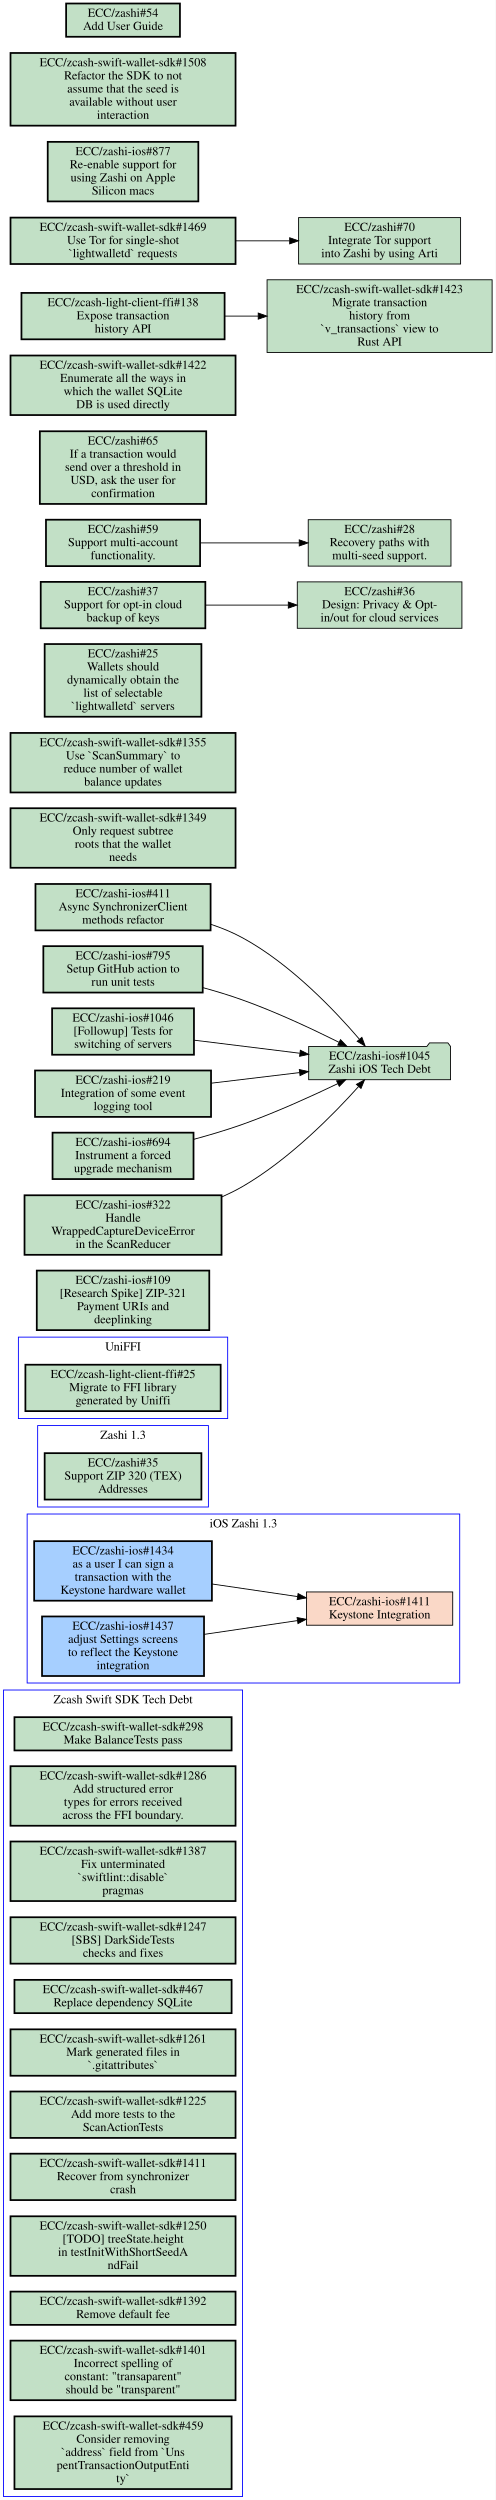
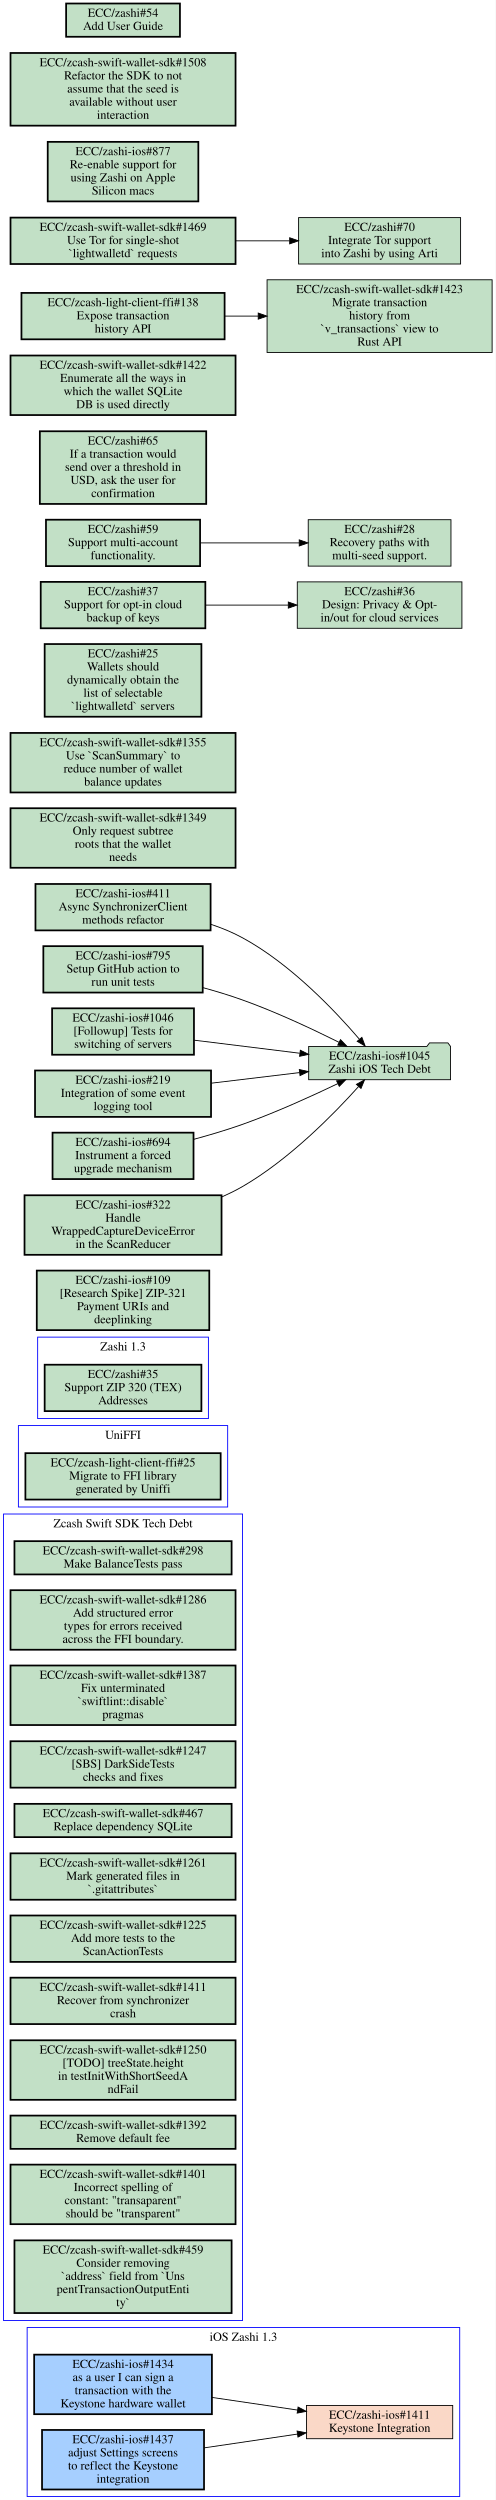
<svg xmlns="http://www.w3.org/2000/svg" xmlns:xlink="http://www.w3.org/1999/xlink" width="566pt" height="2855pt" viewBox="0.00 0.00 566.00 2855.00">
  <g id="graph0" class="graph" transform="scale(1 1) rotate(0) translate(4 2851)">
    <polygon fill="white" stroke="transparent" points="-4,4 -4,-2851 562,-2851 562,4 -4,4" />
    <g id="clust1" class="cluster">
-       <polygon fill="none" stroke="blue" points="27,-929 27,-1122 521,-1122 521,-929 27,-929" />
-       <text text-anchor="middle" x="274" y="-1106.8" font-family="Times,serif" font-size="14.00">iOS Zashi 1.3</text>
+       <polygon fill="none" stroke="blue" points="39,-1231 39,-1324 234,-1324 234,-1231 39,-1231" />
+       <text text-anchor="middle" x="136.5" y="-1308.8" font-family="Times,serif" font-size="14.00">Zashi 1.3</text>
    </g>
    <g id="clust2" class="cluster">
-       <polygon fill="none" stroke="blue" points="0,0 0,-921 273,-921 273,0 0,0" />
-       <text text-anchor="middle" x="136.5" y="-905.8" font-family="Times,serif" font-size="14.00">Zcash Swift SDK Tech Debt</text>
+       <polygon fill="none" stroke="blue" points="27,0 27,-193 521,-193 521,0 27,0" />
+       <text text-anchor="middle" x="274" y="-177.8" font-family="Times,serif" font-size="14.00">iOS Zashi 1.3</text>
    </g>
    <g id="clust3" class="cluster">
-       <polygon fill="none" stroke="blue" points="39,-1130 39,-1223 234,-1223 234,-1130 39,-1130" />
-       <text text-anchor="middle" x="136.5" y="-1207.8" font-family="Times,serif" font-size="14.00">Zashi 1.3</text>
+       <polygon fill="none" stroke="blue" points="17,-1130 17,-1223 256,-1223 256,-1130 17,-1130" />
+       <text text-anchor="middle" x="136.5" y="-1207.8" font-family="Times,serif" font-size="14.00">UniFFI</text>
    </g>
    <g id="clust4" class="cluster">
-       <polygon fill="none" stroke="blue" points="17,-1231 17,-1324 256,-1324 256,-1231 17,-1231" />
-       <text text-anchor="middle" x="136.5" y="-1308.8" font-family="Times,serif" font-size="14.00">UniFFI</text>
-     </g>
-     <g id="node1" class="node closed">
+       <polygon fill="none" stroke="blue" points="0,-201 0,-1122 273,-1122 273,-201 0,-201" />
+       <text text-anchor="middle" x="136.5" y="-1106.8" font-family="Times,serif" font-size="14.00">Zcash Swift SDK Tech Debt</text>
+     </g>
+     <g id="node1" class="node open">
      <g id="a_node1">
+         <a xlink:href="https://github.com/Electric-Coin-Company/zashi/issues/35" xlink:title="ECC/zashi#35&#10;Support ZIP 320 (TEX)&#10;Addresses" target="_blank">
+           <polygon fill="#c2e0c6" stroke="black" stroke-width="2" points="226,-1292.5 47,-1292.5 47,-1239.5 226,-1239.5 226,-1292.5" />
+           <text text-anchor="middle" x="136.5" y="-1277.3" font-family="Times,serif" font-size="14.00">ECC/zashi#35</text>
+           <text text-anchor="middle" x="136.5" y="-1262.3" font-family="Times,serif" font-size="14.00">Support ZIP 320 (TEX)</text>
+           <text text-anchor="middle" x="136.5" y="-1247.3" font-family="Times,serif" font-size="14.00">Addresses</text>
+         </a>
+       </g>
+     </g>
+     <g id="node2" class="node closed">
+       <g id="a_node2">
        <a xlink:href="https://github.com/Electric-Coin-Company/zashi-ios/issues/1411" xlink:title="ECC/zashi-ios#1411&#10;Keystone Integration" target="_blank">
-           <polygon fill="#fad8c7" stroke="black" points="513,-1033 346,-1033 346,-995 513,-995 513,-1033" />
-           <text text-anchor="middle" x="429.5" y="-1017.8" font-family="Times,serif" font-size="14.00">ECC/zashi-ios#1411</text>
-           <text text-anchor="middle" x="429.5" y="-1002.8" font-family="Times,serif" font-size="14.00">Keystone Integration</text>
-         </a>
-       </g>
-     </g>
-     <g id="node2" class="node committed">
-       <g id="a_node2">
-         <a xlink:href="https://github.com/Electric-Coin-Company/zashi-ios/issues/1434" xlink:title="ECC/zashi-ios#1434&#10;as a user I can sign a&#10;transaction with the&#10;Keystone hardware wallet" target="_blank">
-           <polygon fill="#a6cfff" stroke="black" stroke-width="2" points="238,-1091 35,-1091 35,-1023 238,-1023 238,-1091" />
-           <text text-anchor="middle" x="136.5" y="-1075.8" font-family="Times,serif" font-size="14.00">ECC/zashi-ios#1434</text>
-           <text text-anchor="middle" x="136.5" y="-1060.8" font-family="Times,serif" font-size="14.00">as a user I can sign a</text>
-           <text text-anchor="middle" x="136.5" y="-1045.8" font-family="Times,serif" font-size="14.00">transaction with the</text>
-           <text text-anchor="middle" x="136.5" y="-1030.8" font-family="Times,serif" font-size="14.00">Keystone hardware wallet</text>
-         </a>
-       </g>
-     </g>
-     <g id="edge1" class="edge">
-       <path fill="none" stroke="black" d="M238.05,-1042.1C269.78,-1037.5 304.66,-1032.3 335.81,-1027.7" />
-       <polygon fill="black" stroke="black" points="336.41,-1031.15 345.78,-1026.2 335.37,-1024.23 336.41,-1031.15" />
+           <polygon fill="#fad8c7" stroke="black" points="513,-104 346,-104 346,-66 513,-66 513,-104" />
+           <text text-anchor="middle" x="429.5" y="-88.8" font-family="Times,serif" font-size="14.00">ECC/zashi-ios#1411</text>
+           <text text-anchor="middle" x="429.5" y="-73.8" font-family="Times,serif" font-size="14.00">Keystone Integration</text>
+         </a>
+       </g>
    </g>
    <g id="node3" class="node committed">
      <g id="a_node3">
+         <a xlink:href="https://github.com/Electric-Coin-Company/zashi-ios/issues/1434" xlink:title="ECC/zashi-ios#1434&#10;as a user I can sign a&#10;transaction with the&#10;Keystone hardware wallet" target="_blank">
+           <polygon fill="#a6cfff" stroke="black" stroke-width="2" points="238,-162 35,-162 35,-94 238,-94 238,-162" />
+           <text text-anchor="middle" x="136.5" y="-146.8" font-family="Times,serif" font-size="14.00">ECC/zashi-ios#1434</text>
+           <text text-anchor="middle" x="136.5" y="-131.8" font-family="Times,serif" font-size="14.00">as a user I can sign a</text>
+           <text text-anchor="middle" x="136.5" y="-116.8" font-family="Times,serif" font-size="14.00">transaction with the</text>
+           <text text-anchor="middle" x="136.5" y="-101.8" font-family="Times,serif" font-size="14.00">Keystone hardware wallet</text>
+         </a>
+       </g>
+     </g>
+     <g id="edge1" class="edge">
+       <path fill="none" stroke="black" d="M238.05,-113.14C269.78,-108.45 304.66,-103.3 335.81,-98.7" />
+       <polygon fill="black" stroke="black" points="336.4,-102.15 345.78,-97.22 335.37,-95.23 336.4,-102.15" />
+     </g>
+     <g id="node4" class="node committed">
+       <g id="a_node4">
        <a xlink:href="https://github.com/Electric-Coin-Company/zashi-ios/issues/1437" xlink:title="ECC/zashi-ios#1437&#10;adjust Settings screens&#10;to reflect the Keystone&#10;integration" target="_blank">
-           <polygon fill="#a6cfff" stroke="black" stroke-width="2" points="229,-1005 44,-1005 44,-937 229,-937 229,-1005" />
-           <text text-anchor="middle" x="136.5" y="-989.8" font-family="Times,serif" font-size="14.00">ECC/zashi-ios#1437</text>
-           <text text-anchor="middle" x="136.5" y="-974.8" font-family="Times,serif" font-size="14.00">adjust Settings screens</text>
-           <text text-anchor="middle" x="136.5" y="-959.8" font-family="Times,serif" font-size="14.00">to reflect the Keystone</text>
-           <text text-anchor="middle" x="136.5" y="-944.8" font-family="Times,serif" font-size="14.00">integration</text>
+           <polygon fill="#a6cfff" stroke="black" stroke-width="2" points="229,-76 44,-76 44,-8 229,-8 229,-76" />
+           <text text-anchor="middle" x="136.5" y="-60.8" font-family="Times,serif" font-size="14.00">ECC/zashi-ios#1437</text>
+           <text text-anchor="middle" x="136.5" y="-45.8" font-family="Times,serif" font-size="14.00">adjust Settings screens</text>
+           <text text-anchor="middle" x="136.5" y="-30.8" font-family="Times,serif" font-size="14.00">to reflect the Keystone</text>
+           <text text-anchor="middle" x="136.5" y="-15.8" font-family="Times,serif" font-size="14.00">integration</text>
        </a>
      </g>
    </g>
    <g id="edge2" class="edge">
-       <path fill="none" stroke="black" d="M229.17,-984.55C263.14,-989.57 301.66,-995.3 335.72,-1000.3" />
-       <polygon fill="black" stroke="black" points="335.26,-1003.77 345.67,-1001.8 336.3,-996.85 335.26,-1003.77" />
-     </g>
-     <g id="node4" class="node open">
-       <g id="a_node4">
-         <a xlink:href="https://github.com/Electric-Coin-Company/zcash-swift-wallet-sdk/issues/298" xlink:title="ECC/zcash-swift-wallet-sdk#298&#10;Make BalanceTests pass" target="_blank">
-           <polygon fill="#c2e0c6" stroke="black" stroke-width="2" points="260.5,-890 12.5,-890 12.5,-852 260.5,-852 260.5,-890" />
-           <text text-anchor="middle" x="136.5" y="-874.8" font-family="Times,serif" font-size="14.00">ECC/zcash-swift-wallet-sdk#298</text>
-           <text text-anchor="middle" x="136.5" y="-859.8" font-family="Times,serif" font-size="14.00">Make BalanceTests pass</text>
-         </a>
-       </g>
+       <path fill="none" stroke="black" d="M229.17,-55.55C263.14,-60.56 301.66,-66.26 335.72,-71.29" />
+       <polygon fill="black" stroke="black" points="335.27,-74.76 345.67,-72.76 336.29,-67.84 335.27,-74.76" />
    </g>
    <g id="node5" class="node open">
      <g id="a_node5">
-         <a xlink:href="https://github.com/Electric-Coin-Company/zcash-swift-wallet-sdk/issues/1286" xlink:title="ECC/zcash-swift-wallet-sdk#1286&#10;Add structured error&#10;types for errors received&#10;across the FFI boundary." target="_blank">
-           <polygon fill="#c2e0c6" stroke="black" stroke-width="2" points="265,-834 8,-834 8,-766 265,-766 265,-834" />
-           <text text-anchor="middle" x="136.5" y="-818.8" font-family="Times,serif" font-size="14.00">ECC/zcash-swift-wallet-sdk#1286</text>
-           <text text-anchor="middle" x="136.5" y="-803.8" font-family="Times,serif" font-size="14.00">Add structured error</text>
-           <text text-anchor="middle" x="136.5" y="-788.8" font-family="Times,serif" font-size="14.00">types for errors received</text>
-           <text text-anchor="middle" x="136.5" y="-773.8" font-family="Times,serif" font-size="14.00">across the FFI boundary.</text>
+         <a xlink:href="https://github.com/Electric-Coin-Company/zcash-light-client-ffi/issues/25" xlink:title="ECC/zcash-light-client-ffi#25&#10;Migrate to FFI library&#10;generated by Uniffi" target="_blank">
+           <polygon fill="#c2e0c6" stroke="black" stroke-width="2" points="248,-1191.5 25,-1191.5 25,-1138.5 248,-1138.5 248,-1191.5" />
+           <text text-anchor="middle" x="136.5" y="-1176.3" font-family="Times,serif" font-size="14.00">ECC/zcash-light-client-ffi#25</text>
+           <text text-anchor="middle" x="136.5" y="-1161.3" font-family="Times,serif" font-size="14.00">Migrate to FFI library</text>
+           <text text-anchor="middle" x="136.5" y="-1146.3" font-family="Times,serif" font-size="14.00">generated by Uniffi</text>
        </a>
      </g>
    </g>
    <g id="node6" class="node open">
      <g id="a_node6">
-         <a xlink:href="https://github.com/Electric-Coin-Company/zcash-swift-wallet-sdk/issues/1387" xlink:title="ECC/zcash-swift-wallet-sdk#1387&#10;Fix unterminated&#10;`swiftlint::disable`&#10;pragmas" target="_blank">
-           <polygon fill="#c2e0c6" stroke="black" stroke-width="2" points="265,-748 8,-748 8,-680 265,-680 265,-748" />
-           <text text-anchor="middle" x="136.5" y="-732.8" font-family="Times,serif" font-size="14.00">ECC/zcash-swift-wallet-sdk#1387</text>
-           <text text-anchor="middle" x="136.5" y="-717.8" font-family="Times,serif" font-size="14.00">Fix unterminated</text>
-           <text text-anchor="middle" x="136.5" y="-702.8" font-family="Times,serif" font-size="14.00">`swiftlint::disable`</text>
-           <text text-anchor="middle" x="136.5" y="-687.8" font-family="Times,serif" font-size="14.00">pragmas</text>
+         <a xlink:href="https://github.com/Electric-Coin-Company/zcash-swift-wallet-sdk/issues/298" xlink:title="ECC/zcash-swift-wallet-sdk#298&#10;Make BalanceTests pass" target="_blank">
+           <polygon fill="#c2e0c6" stroke="black" stroke-width="2" points="260.5,-1091 12.5,-1091 12.5,-1053 260.5,-1053 260.5,-1091" />
+           <text text-anchor="middle" x="136.5" y="-1075.8" font-family="Times,serif" font-size="14.00">ECC/zcash-swift-wallet-sdk#298</text>
+           <text text-anchor="middle" x="136.5" y="-1060.8" font-family="Times,serif" font-size="14.00">Make BalanceTests pass</text>
        </a>
      </g>
    </g>
    <g id="node7" class="node open">
      <g id="a_node7">
-         <a xlink:href="https://github.com/Electric-Coin-Company/zcash-swift-wallet-sdk/issues/1247" xlink:title="ECC/zcash-swift-wallet-sdk#1247&#10;[SBS] DarkSideTests&#10;checks and fixes" target="_blank">
-           <polygon fill="#c2e0c6" stroke="black" stroke-width="2" points="265,-661.5 8,-661.5 8,-608.5 265,-608.5 265,-661.5" />
-           <text text-anchor="middle" x="136.5" y="-646.3" font-family="Times,serif" font-size="14.00">ECC/zcash-swift-wallet-sdk#1247</text>
-           <text text-anchor="middle" x="136.5" y="-631.3" font-family="Times,serif" font-size="14.00">[SBS] DarkSideTests</text>
-           <text text-anchor="middle" x="136.5" y="-616.3" font-family="Times,serif" font-size="14.00">checks and fixes</text>
+         <a xlink:href="https://github.com/Electric-Coin-Company/zcash-swift-wallet-sdk/issues/1286" xlink:title="ECC/zcash-swift-wallet-sdk#1286&#10;Add structured error&#10;types for errors received&#10;across the FFI boundary." target="_blank">
+           <polygon fill="#c2e0c6" stroke="black" stroke-width="2" points="265,-1035 8,-1035 8,-967 265,-967 265,-1035" />
+           <text text-anchor="middle" x="136.5" y="-1019.8" font-family="Times,serif" font-size="14.00">ECC/zcash-swift-wallet-sdk#1286</text>
+           <text text-anchor="middle" x="136.5" y="-1004.8" font-family="Times,serif" font-size="14.00">Add structured error</text>
+           <text text-anchor="middle" x="136.5" y="-989.8" font-family="Times,serif" font-size="14.00">types for errors received</text>
+           <text text-anchor="middle" x="136.5" y="-974.8" font-family="Times,serif" font-size="14.00">across the FFI boundary.</text>
        </a>
      </g>
    </g>
    <g id="node8" class="node open">
      <g id="a_node8">
-         <a xlink:href="https://github.com/Electric-Coin-Company/zcash-swift-wallet-sdk/issues/467" xlink:title="ECC/zcash-swift-wallet-sdk#467&#10;Replace dependency SQLite" target="_blank">
-           <polygon fill="#c2e0c6" stroke="black" stroke-width="2" points="260.5,-590 12.5,-590 12.5,-552 260.5,-552 260.5,-590" />
-           <text text-anchor="middle" x="136.5" y="-574.8" font-family="Times,serif" font-size="14.00">ECC/zcash-swift-wallet-sdk#467</text>
-           <text text-anchor="middle" x="136.5" y="-559.8" font-family="Times,serif" font-size="14.00">Replace dependency SQLite</text>
+         <a xlink:href="https://github.com/Electric-Coin-Company/zcash-swift-wallet-sdk/issues/1387" xlink:title="ECC/zcash-swift-wallet-sdk#1387&#10;Fix unterminated&#10;`swiftlint::disable`&#10;pragmas" target="_blank">
+           <polygon fill="#c2e0c6" stroke="black" stroke-width="2" points="265,-949 8,-949 8,-881 265,-881 265,-949" />
+           <text text-anchor="middle" x="136.5" y="-933.8" font-family="Times,serif" font-size="14.00">ECC/zcash-swift-wallet-sdk#1387</text>
+           <text text-anchor="middle" x="136.5" y="-918.8" font-family="Times,serif" font-size="14.00">Fix unterminated</text>
+           <text text-anchor="middle" x="136.5" y="-903.8" font-family="Times,serif" font-size="14.00">`swiftlint::disable`</text>
+           <text text-anchor="middle" x="136.5" y="-888.8" font-family="Times,serif" font-size="14.00">pragmas</text>
        </a>
      </g>
    </g>
    <g id="node9" class="node open">
      <g id="a_node9">
-         <a xlink:href="https://github.com/Electric-Coin-Company/zcash-swift-wallet-sdk/issues/1261" xlink:title="ECC/zcash-swift-wallet-sdk#1261&#10;Mark generated files in&#10;`.gitattributes`" target="_blank">
-           <polygon fill="#c2e0c6" stroke="black" stroke-width="2" points="265,-533.5 8,-533.5 8,-480.5 265,-480.5 265,-533.5" />
-           <text text-anchor="middle" x="136.5" y="-518.3" font-family="Times,serif" font-size="14.00">ECC/zcash-swift-wallet-sdk#1261</text>
-           <text text-anchor="middle" x="136.5" y="-503.3" font-family="Times,serif" font-size="14.00">Mark generated files in</text>
-           <text text-anchor="middle" x="136.5" y="-488.3" font-family="Times,serif" font-size="14.00">`.gitattributes`</text>
+         <a xlink:href="https://github.com/Electric-Coin-Company/zcash-swift-wallet-sdk/issues/1247" xlink:title="ECC/zcash-swift-wallet-sdk#1247&#10;[SBS] DarkSideTests&#10;checks and fixes" target="_blank">
+           <polygon fill="#c2e0c6" stroke="black" stroke-width="2" points="265,-862.5 8,-862.5 8,-809.5 265,-809.5 265,-862.5" />
+           <text text-anchor="middle" x="136.5" y="-847.3" font-family="Times,serif" font-size="14.00">ECC/zcash-swift-wallet-sdk#1247</text>
+           <text text-anchor="middle" x="136.5" y="-832.3" font-family="Times,serif" font-size="14.00">[SBS] DarkSideTests</text>
+           <text text-anchor="middle" x="136.5" y="-817.3" font-family="Times,serif" font-size="14.00">checks and fixes</text>
        </a>
      </g>
    </g>
    <g id="node10" class="node open">
      <g id="a_node10">
-         <a xlink:href="https://github.com/Electric-Coin-Company/zcash-swift-wallet-sdk/issues/1225" xlink:title="ECC/zcash-swift-wallet-sdk#1225&#10;Add more tests to the&#10;ScanActionTests" target="_blank">
-           <polygon fill="#c2e0c6" stroke="black" stroke-width="2" points="265,-462.5 8,-462.5 8,-409.5 265,-409.5 265,-462.5" />
-           <text text-anchor="middle" x="136.5" y="-447.3" font-family="Times,serif" font-size="14.00">ECC/zcash-swift-wallet-sdk#1225</text>
-           <text text-anchor="middle" x="136.5" y="-432.3" font-family="Times,serif" font-size="14.00">Add more tests to the</text>
-           <text text-anchor="middle" x="136.5" y="-417.3" font-family="Times,serif" font-size="14.00">ScanActionTests</text>
+         <a xlink:href="https://github.com/Electric-Coin-Company/zcash-swift-wallet-sdk/issues/467" xlink:title="ECC/zcash-swift-wallet-sdk#467&#10;Replace dependency SQLite" target="_blank">
+           <polygon fill="#c2e0c6" stroke="black" stroke-width="2" points="260.5,-791 12.5,-791 12.5,-753 260.5,-753 260.5,-791" />
+           <text text-anchor="middle" x="136.5" y="-775.8" font-family="Times,serif" font-size="14.00">ECC/zcash-swift-wallet-sdk#467</text>
+           <text text-anchor="middle" x="136.5" y="-760.8" font-family="Times,serif" font-size="14.00">Replace dependency SQLite</text>
        </a>
      </g>
    </g>
    <g id="node11" class="node open">
      <g id="a_node11">
-         <a xlink:href="https://github.com/Electric-Coin-Company/zcash-swift-wallet-sdk/issues/1411" xlink:title="ECC/zcash-swift-wallet-sdk#1411&#10;Recover from synchronizer&#10;crash" target="_blank">
-           <polygon fill="#c2e0c6" stroke="black" stroke-width="2" points="265,-391.5 8,-391.5 8,-338.5 265,-338.5 265,-391.5" />
-           <text text-anchor="middle" x="136.5" y="-376.3" font-family="Times,serif" font-size="14.00">ECC/zcash-swift-wallet-sdk#1411</text>
-           <text text-anchor="middle" x="136.5" y="-361.3" font-family="Times,serif" font-size="14.00">Recover from synchronizer</text>
-           <text text-anchor="middle" x="136.5" y="-346.3" font-family="Times,serif" font-size="14.00">crash</text>
+         <a xlink:href="https://github.com/Electric-Coin-Company/zcash-swift-wallet-sdk/issues/1261" xlink:title="ECC/zcash-swift-wallet-sdk#1261&#10;Mark generated files in&#10;`.gitattributes`" target="_blank">
+           <polygon fill="#c2e0c6" stroke="black" stroke-width="2" points="265,-734.5 8,-734.5 8,-681.5 265,-681.5 265,-734.5" />
+           <text text-anchor="middle" x="136.5" y="-719.3" font-family="Times,serif" font-size="14.00">ECC/zcash-swift-wallet-sdk#1261</text>
+           <text text-anchor="middle" x="136.5" y="-704.3" font-family="Times,serif" font-size="14.00">Mark generated files in</text>
+           <text text-anchor="middle" x="136.5" y="-689.3" font-family="Times,serif" font-size="14.00">`.gitattributes`</text>
        </a>
      </g>
    </g>
    <g id="node12" class="node open">
      <g id="a_node12">
-         <a xlink:href="https://github.com/Electric-Coin-Company/zcash-swift-wallet-sdk/issues/1250" xlink:title="ECC/zcash-swift-wallet-sdk#1250&#10;[TODO] treeState.height&#10;in testInitWithShortSeedA&#10;ndFail" target="_blank">
-           <polygon fill="#c2e0c6" stroke="black" stroke-width="2" points="265,-320 8,-320 8,-252 265,-252 265,-320" />
-           <text text-anchor="middle" x="136.5" y="-304.8" font-family="Times,serif" font-size="14.00">ECC/zcash-swift-wallet-sdk#1250</text>
-           <text text-anchor="middle" x="136.5" y="-289.8" font-family="Times,serif" font-size="14.00">[TODO] treeState.height</text>
-           <text text-anchor="middle" x="136.5" y="-274.8" font-family="Times,serif" font-size="14.00">in testInitWithShortSeedA</text>
-           <text text-anchor="middle" x="136.5" y="-259.8" font-family="Times,serif" font-size="14.00">ndFail</text>
+         <a xlink:href="https://github.com/Electric-Coin-Company/zcash-swift-wallet-sdk/issues/1225" xlink:title="ECC/zcash-swift-wallet-sdk#1225&#10;Add more tests to the&#10;ScanActionTests" target="_blank">
+           <polygon fill="#c2e0c6" stroke="black" stroke-width="2" points="265,-663.5 8,-663.5 8,-610.5 265,-610.5 265,-663.5" />
+           <text text-anchor="middle" x="136.5" y="-648.3" font-family="Times,serif" font-size="14.00">ECC/zcash-swift-wallet-sdk#1225</text>
+           <text text-anchor="middle" x="136.5" y="-633.3" font-family="Times,serif" font-size="14.00">Add more tests to the</text>
+           <text text-anchor="middle" x="136.5" y="-618.3" font-family="Times,serif" font-size="14.00">ScanActionTests</text>
        </a>
      </g>
    </g>
    <g id="node13" class="node open">
      <g id="a_node13">
-         <a xlink:href="https://github.com/Electric-Coin-Company/zcash-swift-wallet-sdk/issues/1392" xlink:title="ECC/zcash-swift-wallet-sdk#1392&#10;Remove default fee" target="_blank">
-           <polygon fill="#c2e0c6" stroke="black" stroke-width="2" points="265,-234 8,-234 8,-196 265,-196 265,-234" />
-           <text text-anchor="middle" x="136.5" y="-218.8" font-family="Times,serif" font-size="14.00">ECC/zcash-swift-wallet-sdk#1392</text>
-           <text text-anchor="middle" x="136.5" y="-203.8" font-family="Times,serif" font-size="14.00">Remove default fee</text>
+         <a xlink:href="https://github.com/Electric-Coin-Company/zcash-swift-wallet-sdk/issues/1411" xlink:title="ECC/zcash-swift-wallet-sdk#1411&#10;Recover from synchronizer&#10;crash" target="_blank">
+           <polygon fill="#c2e0c6" stroke="black" stroke-width="2" points="265,-592.5 8,-592.5 8,-539.5 265,-539.5 265,-592.5" />
+           <text text-anchor="middle" x="136.5" y="-577.3" font-family="Times,serif" font-size="14.00">ECC/zcash-swift-wallet-sdk#1411</text>
+           <text text-anchor="middle" x="136.5" y="-562.3" font-family="Times,serif" font-size="14.00">Recover from synchronizer</text>
+           <text text-anchor="middle" x="136.5" y="-547.3" font-family="Times,serif" font-size="14.00">crash</text>
        </a>
      </g>
    </g>
    <g id="node14" class="node open">
      <g id="a_node14">
-         <a xlink:href="https://github.com/Electric-Coin-Company/zcash-swift-wallet-sdk/issues/1401" xlink:title="ECC/zcash-swift-wallet-sdk#1401&#10;Incorrect spelling of&#10;constant: &quot;transaparent&quot;&#10;should be &quot;transparent&quot;" target="_blank">
-           <polygon fill="#c2e0c6" stroke="black" stroke-width="2" points="265,-178 8,-178 8,-110 265,-110 265,-178" />
-           <text text-anchor="middle" x="136.5" y="-162.8" font-family="Times,serif" font-size="14.00">ECC/zcash-swift-wallet-sdk#1401</text>
-           <text text-anchor="middle" x="136.5" y="-147.8" font-family="Times,serif" font-size="14.00">Incorrect spelling of</text>
-           <text text-anchor="middle" x="136.5" y="-132.8" font-family="Times,serif" font-size="14.00">constant: "transaparent"</text>
-           <text text-anchor="middle" x="136.5" y="-117.8" font-family="Times,serif" font-size="14.00">should be "transparent"</text>
+         <a xlink:href="https://github.com/Electric-Coin-Company/zcash-swift-wallet-sdk/issues/1250" xlink:title="ECC/zcash-swift-wallet-sdk#1250&#10;[TODO] treeState.height&#10;in testInitWithShortSeedA&#10;ndFail" target="_blank">
+           <polygon fill="#c2e0c6" stroke="black" stroke-width="2" points="265,-521 8,-521 8,-453 265,-453 265,-521" />
+           <text text-anchor="middle" x="136.5" y="-505.8" font-family="Times,serif" font-size="14.00">ECC/zcash-swift-wallet-sdk#1250</text>
+           <text text-anchor="middle" x="136.5" y="-490.8" font-family="Times,serif" font-size="14.00">[TODO] treeState.height</text>
+           <text text-anchor="middle" x="136.5" y="-475.8" font-family="Times,serif" font-size="14.00">in testInitWithShortSeedA</text>
+           <text text-anchor="middle" x="136.5" y="-460.8" font-family="Times,serif" font-size="14.00">ndFail</text>
        </a>
      </g>
    </g>
    <g id="node15" class="node open">
      <g id="a_node15">
-         <a xlink:href="https://github.com/Electric-Coin-Company/zcash-swift-wallet-sdk/issues/459" xlink:title="ECC/zcash-swift-wallet-sdk#459&#10;Consider removing&#10;`address` field from `Uns&#10;pentTransactionOutputEnti&#10;ty`" target="_blank">
-           <polygon fill="#c2e0c6" stroke="black" stroke-width="2" points="260.5,-91.5 12.5,-91.5 12.5,-8.5 260.5,-8.5 260.5,-91.5" />
-           <text text-anchor="middle" x="136.5" y="-76.3" font-family="Times,serif" font-size="14.00">ECC/zcash-swift-wallet-sdk#459</text>
-           <text text-anchor="middle" x="136.5" y="-61.3" font-family="Times,serif" font-size="14.00">Consider removing</text>
-           <text text-anchor="middle" x="136.5" y="-46.3" font-family="Times,serif" font-size="14.00">`address` field from `Uns</text>
-           <text text-anchor="middle" x="136.5" y="-31.3" font-family="Times,serif" font-size="14.00">pentTransactionOutputEnti</text>
-           <text text-anchor="middle" x="136.5" y="-16.3" font-family="Times,serif" font-size="14.00">ty`</text>
+         <a xlink:href="https://github.com/Electric-Coin-Company/zcash-swift-wallet-sdk/issues/1392" xlink:title="ECC/zcash-swift-wallet-sdk#1392&#10;Remove default fee" target="_blank">
+           <polygon fill="#c2e0c6" stroke="black" stroke-width="2" points="265,-435 8,-435 8,-397 265,-397 265,-435" />
+           <text text-anchor="middle" x="136.5" y="-419.8" font-family="Times,serif" font-size="14.00">ECC/zcash-swift-wallet-sdk#1392</text>
+           <text text-anchor="middle" x="136.5" y="-404.8" font-family="Times,serif" font-size="14.00">Remove default fee</text>
        </a>
      </g>
    </g>
    <g id="node16" class="node open">
      <g id="a_node16">
-         <a xlink:href="https://github.com/Electric-Coin-Company/zashi/issues/35" xlink:title="ECC/zashi#35&#10;Support ZIP 320 (TEX)&#10;Addresses" target="_blank">
-           <polygon fill="#c2e0c6" stroke="black" stroke-width="2" points="226,-1191.5 47,-1191.5 47,-1138.5 226,-1138.5 226,-1191.5" />
-           <text text-anchor="middle" x="136.5" y="-1176.3" font-family="Times,serif" font-size="14.00">ECC/zashi#35</text>
-           <text text-anchor="middle" x="136.5" y="-1161.3" font-family="Times,serif" font-size="14.00">Support ZIP 320 (TEX)</text>
-           <text text-anchor="middle" x="136.5" y="-1146.3" font-family="Times,serif" font-size="14.00">Addresses</text>
+         <a xlink:href="https://github.com/Electric-Coin-Company/zcash-swift-wallet-sdk/issues/1401" xlink:title="ECC/zcash-swift-wallet-sdk#1401&#10;Incorrect spelling of&#10;constant: &quot;transaparent&quot;&#10;should be &quot;transparent&quot;" target="_blank">
+           <polygon fill="#c2e0c6" stroke="black" stroke-width="2" points="265,-379 8,-379 8,-311 265,-311 265,-379" />
+           <text text-anchor="middle" x="136.5" y="-363.8" font-family="Times,serif" font-size="14.00">ECC/zcash-swift-wallet-sdk#1401</text>
+           <text text-anchor="middle" x="136.5" y="-348.8" font-family="Times,serif" font-size="14.00">Incorrect spelling of</text>
+           <text text-anchor="middle" x="136.5" y="-333.8" font-family="Times,serif" font-size="14.00">constant: "transaparent"</text>
+           <text text-anchor="middle" x="136.5" y="-318.8" font-family="Times,serif" font-size="14.00">should be "transparent"</text>
        </a>
      </g>
    </g>
    <g id="node17" class="node open">
      <g id="a_node17">
-         <a xlink:href="https://github.com/Electric-Coin-Company/zcash-light-client-ffi/issues/25" xlink:title="ECC/zcash-light-client-ffi#25&#10;Migrate to FFI library&#10;generated by Uniffi" target="_blank">
-           <polygon fill="#c2e0c6" stroke="black" stroke-width="2" points="248,-1292.5 25,-1292.5 25,-1239.5 248,-1239.5 248,-1292.5" />
-           <text text-anchor="middle" x="136.5" y="-1277.3" font-family="Times,serif" font-size="14.00">ECC/zcash-light-client-ffi#25</text>
-           <text text-anchor="middle" x="136.5" y="-1262.3" font-family="Times,serif" font-size="14.00">Migrate to FFI library</text>
-           <text text-anchor="middle" x="136.5" y="-1247.3" font-family="Times,serif" font-size="14.00">generated by Uniffi</text>
+         <a xlink:href="https://github.com/Electric-Coin-Company/zcash-swift-wallet-sdk/issues/459" xlink:title="ECC/zcash-swift-wallet-sdk#459&#10;Consider removing&#10;`address` field from `Uns&#10;pentTransactionOutputEnti&#10;ty`" target="_blank">
+           <polygon fill="#c2e0c6" stroke="black" stroke-width="2" points="260.5,-292.5 12.5,-292.5 12.5,-209.5 260.5,-209.5 260.5,-292.5" />
+           <text text-anchor="middle" x="136.5" y="-277.3" font-family="Times,serif" font-size="14.00">ECC/zcash-swift-wallet-sdk#459</text>
+           <text text-anchor="middle" x="136.5" y="-262.3" font-family="Times,serif" font-size="14.00">Consider removing</text>
+           <text text-anchor="middle" x="136.5" y="-247.3" font-family="Times,serif" font-size="14.00">`address` field from `Uns</text>
+           <text text-anchor="middle" x="136.5" y="-232.3" font-family="Times,serif" font-size="14.00">pentTransactionOutputEnti</text>
+           <text text-anchor="middle" x="136.5" y="-217.3" font-family="Times,serif" font-size="14.00">ty`</text>
        </a>
      </g>
    </g>
    <g id="node18" class="node open">
      <g id="a_node18">
        <a xlink:href="https://github.com/Electric-Coin-Company/zashi-ios/issues/109" xlink:title="ECC/zashi-ios#109&#10;[Research Spike] ZIP-321&#10;Payment URIs and&#10;deeplinking" target="_blank">
          <polygon fill="#c2e0c6" stroke="black" stroke-width="2" points="235,-1400 38,-1400 38,-1332 235,-1332 235,-1400" />
          <text text-anchor="middle" x="136.5" y="-1384.8" font-family="Times,serif" font-size="14.00">ECC/zashi-ios#109</text>
          <text text-anchor="middle" x="136.5" y="-1369.8" font-family="Times,serif" font-size="14.00">[Research Spike] ZIP-321</text>
          <text text-anchor="middle" x="136.5" y="-1354.8" font-family="Times,serif" font-size="14.00">Payment URIs and</text>
          <text text-anchor="middle" x="136.5" y="-1339.8" font-family="Times,serif" font-size="14.00">deeplinking</text>
        </a>
      </g>
    </g>
    <g id="node19" class="node open">
      <g id="a_node19">
        <a xlink:href="https://github.com/Electric-Coin-Company/zashi-ios/issues/411" xlink:title="ECC/zashi-ios#411&#10;Async SynchronizerClient&#10;methods refactor" target="_blank">
          <polygon fill="#c2e0c6" stroke="black" stroke-width="2" points="236.5,-1841.5 36.5,-1841.5 36.5,-1788.5 236.5,-1788.5 236.5,-1841.5" />
          <text text-anchor="middle" x="136.5" y="-1826.3" font-family="Times,serif" font-size="14.00">ECC/zashi-ios#411</text>
          <text text-anchor="middle" x="136.5" y="-1811.3" font-family="Times,serif" font-size="14.00">Async SynchronizerClient</text>
          <text text-anchor="middle" x="136.5" y="-1796.3" font-family="Times,serif" font-size="14.00">methods refactor</text>
        </a>
      </g>
    </g>
    <g id="node20" class="node open">
      <g id="a_node20">
        <a xlink:href="https://github.com/Electric-Coin-Company/zashi-ios/issues/1045" xlink:title="ECC/zashi-ios#1045&#10;Zashi iOS Tech Debt" target="_blank">
          <polygon fill="#c2e0c6" stroke="black" points="510.5,-1656 507.5,-1660 486.5,-1660 483.5,-1656 348.5,-1656 348.5,-1618 510.5,-1618 510.5,-1656" />
          <text text-anchor="middle" x="429.5" y="-1640.8" font-family="Times,serif" font-size="14.00">ECC/zashi-ios#1045</text>
          <text text-anchor="middle" x="429.5" y="-1625.8" font-family="Times,serif" font-size="14.00">Zashi iOS Tech Debt</text>
        </a>
      </g>
    </g>
    <g id="edge3" class="edge">
      <path fill="none" stroke="black" d="M236.64,-1795.5C249.25,-1791.3 261.69,-1786.2 273,-1780 327.95,-1750.1 378.7,-1696.6 406.46,-1664.2" />
      <polygon fill="black" stroke="black" points="409.26,-1666.31 413.01,-1656.4 403.9,-1661.81 409.26,-1666.31" />
    </g>
    <g id="node21" class="node open">
      <g id="a_node21">
        <a xlink:href="https://github.com/Electric-Coin-Company/zashi-ios/issues/795" xlink:title="ECC/zashi-ios#795&#10;Setup GitHub action to&#10;run unit tests" target="_blank">
          <polygon fill="#c2e0c6" stroke="black" stroke-width="2" points="227.5,-1770.5 45.5,-1770.5 45.5,-1717.5 227.5,-1717.5 227.5,-1770.5" />
          <text text-anchor="middle" x="136.5" y="-1755.3" font-family="Times,serif" font-size="14.00">ECC/zashi-ios#795</text>
          <text text-anchor="middle" x="136.5" y="-1740.3" font-family="Times,serif" font-size="14.00">Setup GitHub action to</text>
          <text text-anchor="middle" x="136.5" y="-1725.3" font-family="Times,serif" font-size="14.00">run unit tests</text>
        </a>
      </g>
    </g>
    <g id="edge4" class="edge">
      <path fill="none" stroke="black" d="M227.84,-1723.1C243.06,-1718.9 258.59,-1714.2 273,-1709 311.08,-1695.4 352.57,-1675.9 383.1,-1660.7" />
      <polygon fill="black" stroke="black" points="384.86,-1663.73 392.21,-1656.1 381.71,-1657.48 384.86,-1663.73" />
    </g>
    <g id="node22" class="node open">
      <g id="a_node22">
        <a xlink:href="https://github.com/Electric-Coin-Company/zcash-swift-wallet-sdk/issues/1349" xlink:title="ECC/zcash-swift-wallet-sdk#1349&#10;Only request subtree&#10;roots that the wallet&#10;needs" target="_blank">
          <polygon fill="#c2e0c6" stroke="black" stroke-width="2" points="265,-1928 8,-1928 8,-1860 265,-1860 265,-1928" />
          <text text-anchor="middle" x="136.5" y="-1912.8" font-family="Times,serif" font-size="14.00">ECC/zcash-swift-wallet-sdk#1349</text>
          <text text-anchor="middle" x="136.5" y="-1897.8" font-family="Times,serif" font-size="14.00">Only request subtree</text>
          <text text-anchor="middle" x="136.5" y="-1882.8" font-family="Times,serif" font-size="14.00">roots that the wallet</text>
          <text text-anchor="middle" x="136.5" y="-1867.8" font-family="Times,serif" font-size="14.00">needs</text>
        </a>
      </g>
    </g>
    <g id="node23" class="node open">
      <g id="a_node23">
        <a xlink:href="https://github.com/Electric-Coin-Company/zcash-swift-wallet-sdk/issues/1355" xlink:title="ECC/zcash-swift-wallet-sdk#1355&#10;Use `ScanSummary` to&#10;reduce number of wallet&#10;balance updates" target="_blank">
          <polygon fill="#c2e0c6" stroke="black" stroke-width="2" points="265,-2014 8,-2014 8,-1946 265,-1946 265,-2014" />
          <text text-anchor="middle" x="136.5" y="-1998.8" font-family="Times,serif" font-size="14.00">ECC/zcash-swift-wallet-sdk#1355</text>
          <text text-anchor="middle" x="136.5" y="-1983.8" font-family="Times,serif" font-size="14.00">Use `ScanSummary` to</text>
          <text text-anchor="middle" x="136.5" y="-1968.8" font-family="Times,serif" font-size="14.00">reduce number of wallet</text>
          <text text-anchor="middle" x="136.5" y="-1953.8" font-family="Times,serif" font-size="14.00">balance updates</text>
        </a>
      </g>
    </g>
    <g id="node24" class="node open">
      <g id="a_node24">
        <a xlink:href="https://github.com/Electric-Coin-Company/zashi-ios/issues/1046" xlink:title="ECC/zashi-ios#1046&#10;[Followup] Tests for&#10;switching of servers" target="_blank">
          <polygon fill="#c2e0c6" stroke="black" stroke-width="2" points="217.5,-1699.5 55.5,-1699.5 55.5,-1646.5 217.5,-1646.5 217.5,-1699.5" />
          <text text-anchor="middle" x="136.5" y="-1684.3" font-family="Times,serif" font-size="14.00">ECC/zashi-ios#1046</text>
          <text text-anchor="middle" x="136.5" y="-1669.3" font-family="Times,serif" font-size="14.00">[Followup] Tests for</text>
          <text text-anchor="middle" x="136.5" y="-1654.3" font-family="Times,serif" font-size="14.00">switching of servers</text>
        </a>
      </g>
    </g>
    <g id="edge5" class="edge">
      <path fill="none" stroke="black" d="M217.79,-1663.1C255.16,-1658.4 299.77,-1652.9 338.3,-1648.2" />
      <polygon fill="black" stroke="black" points="338.99,-1651.64 348.47,-1646.9 338.11,-1644.7 338.99,-1651.64" />
    </g>
    <g id="node25" class="node open">
      <g id="a_node25">
        <a xlink:href="https://github.com/Electric-Coin-Company/zashi/issues/25" xlink:title="ECC/zashi#25&#10;Wallets should&#10;dynamically obtain the&#10;list of selectable&#10;`lightwalletd` servers" target="_blank">
          <polygon fill="#c2e0c6" stroke="black" stroke-width="2" points="226,-2115.5 47,-2115.5 47,-2032.5 226,-2032.5 226,-2115.5" />
          <text text-anchor="middle" x="136.5" y="-2100.3" font-family="Times,serif" font-size="14.00">ECC/zashi#25</text>
          <text text-anchor="middle" x="136.5" y="-2085.3" font-family="Times,serif" font-size="14.00">Wallets should</text>
          <text text-anchor="middle" x="136.5" y="-2070.3" font-family="Times,serif" font-size="14.00">dynamically obtain the</text>
          <text text-anchor="middle" x="136.5" y="-2055.3" font-family="Times,serif" font-size="14.00">list of selectable</text>
          <text text-anchor="middle" x="136.5" y="-2040.3" font-family="Times,serif" font-size="14.00">`lightwalletd` servers</text>
        </a>
      </g>
    </g>
    <g id="node26" class="node open">
      <g id="a_node26">
        <a xlink:href="https://github.com/Electric-Coin-Company/zashi/issues/37" xlink:title="ECC/zashi#37&#10;Support for opt-in cloud&#10;backup of keys" target="_blank">
          <polygon fill="#c2e0c6" stroke="black" stroke-width="2" points="230.5,-2186.5 42.5,-2186.5 42.5,-2133.5 230.5,-2133.5 230.5,-2186.5" />
          <text text-anchor="middle" x="136.5" y="-2171.3" font-family="Times,serif" font-size="14.00">ECC/zashi#37</text>
          <text text-anchor="middle" x="136.5" y="-2156.3" font-family="Times,serif" font-size="14.00">Support for opt-in cloud</text>
          <text text-anchor="middle" x="136.5" y="-2141.3" font-family="Times,serif" font-size="14.00">backup of keys</text>
        </a>
      </g>
    </g>
    <g id="node27" class="node open">
      <g id="a_node27">
        <a xlink:href="https://github.com/Electric-Coin-Company/zashi/issues/36" xlink:title="ECC/zashi#36&#10;Design: Privacy &amp; Opt-&#10;in/out for cloud services" target="_blank">
          <polygon fill="#c2e0c6" stroke="black" points="523.5,-2186.5 335.5,-2186.5 335.5,-2133.5 523.5,-2133.5 523.5,-2186.5" />
          <text text-anchor="middle" x="429.5" y="-2171.3" font-family="Times,serif" font-size="14.00">ECC/zashi#36</text>
          <text text-anchor="middle" x="429.5" y="-2156.3" font-family="Times,serif" font-size="14.00">Design: Privacy &amp; Opt-</text>
          <text text-anchor="middle" x="429.5" y="-2141.3" font-family="Times,serif" font-size="14.00">in/out for cloud services</text>
        </a>
      </g>
    </g>
    <g id="edge6" class="edge">
      <path fill="none" stroke="black" d="M230.77,-2160C260.8,-2160 294.24,-2160 324.95,-2160" />
      <polygon fill="black" stroke="black" points="325.25,-2163.5 335.25,-2160 325.25,-2156.5 325.25,-2163.5" />
    </g>
    <g id="node28" class="node open">
      <g id="a_node28">
        <a xlink:href="https://github.com/Electric-Coin-Company/zashi-ios/issues/219" xlink:title="ECC/zashi-ios#219&#10;Integration of some event&#10;logging tool" target="_blank">
          <polygon fill="#c2e0c6" stroke="black" stroke-width="2" points="237,-1628.5 36,-1628.5 36,-1575.5 237,-1575.5 237,-1628.5" />
          <text text-anchor="middle" x="136.5" y="-1613.3" font-family="Times,serif" font-size="14.00">ECC/zashi-ios#219</text>
          <text text-anchor="middle" x="136.5" y="-1598.3" font-family="Times,serif" font-size="14.00">Integration of some event</text>
          <text text-anchor="middle" x="136.5" y="-1583.3" font-family="Times,serif" font-size="14.00">logging tool</text>
        </a>
      </g>
    </g>
    <g id="edge7" class="edge">
      <path fill="none" stroke="black" d="M237.24,-1614C269.9,-1617.9 305.99,-1622.3 337.93,-1626.1" />
      <polygon fill="black" stroke="black" points="337.81,-1629.61 348.15,-1627.3 338.63,-1622.66 337.81,-1629.61" />
    </g>
    <g id="node29" class="node open">
      <g id="a_node29">
        <a xlink:href="https://github.com/Electric-Coin-Company/zashi-ios/issues/694" xlink:title="ECC/zashi-ios#694&#10;Instrument a forced&#10;upgrade mechanism" target="_blank">
          <polygon fill="#c2e0c6" stroke="black" stroke-width="2" points="217,-1557.5 56,-1557.5 56,-1504.5 217,-1504.5 217,-1557.5" />
          <text text-anchor="middle" x="136.5" y="-1542.3" font-family="Times,serif" font-size="14.00">ECC/zashi-ios#694</text>
          <text text-anchor="middle" x="136.5" y="-1527.3" font-family="Times,serif" font-size="14.00">Instrument a forced</text>
          <text text-anchor="middle" x="136.5" y="-1512.3" font-family="Times,serif" font-size="14.00">upgrade mechanism</text>
        </a>
      </g>
    </g>
    <g id="edge8" class="edge">
      <path fill="none" stroke="black" d="M217.34,-1549.9C235.79,-1554.9 255.22,-1560.7 273,-1567 310.42,-1580.3 351.31,-1598.9 381.77,-1613.5" />
      <polygon fill="black" stroke="black" points="380.35,-1616.7 390.87,-1618 383.46,-1610.43 380.35,-1616.7" />
    </g>
    <g id="node30" class="node open">
      <g id="a_node30">
        <a xlink:href="https://github.com/Electric-Coin-Company/zashi-ios/issues/322" xlink:title="ECC/zashi-ios#322&#10;Handle&#10;WrappedCaptureDeviceError&#10;in the ScanReducer" target="_blank">
          <polygon fill="#c2e0c6" stroke="black" stroke-width="2" points="249,-1486 24,-1486 24,-1418 249,-1418 249,-1486" />
          <text text-anchor="middle" x="136.5" y="-1470.8" font-family="Times,serif" font-size="14.00">ECC/zashi-ios#322</text>
          <text text-anchor="middle" x="136.5" y="-1455.8" font-family="Times,serif" font-size="14.00">Handle</text>
          <text text-anchor="middle" x="136.5" y="-1440.8" font-family="Times,serif" font-size="14.00">WrappedCaptureDeviceError</text>
          <text text-anchor="middle" x="136.5" y="-1425.8" font-family="Times,serif" font-size="14.00">in the ScanReducer</text>
        </a>
      </g>
    </g>
    <g id="edge9" class="edge">
      <path fill="none" stroke="black" d="M249.35,-1484.1C257.54,-1487.7 265.51,-1491.7 273,-1496 326.48,-1527 377.36,-1578.8 405.6,-1610.3" />
      <polygon fill="black" stroke="black" points="403.02,-1612.67 412.29,-1617.8 408.25,-1608.01 403.02,-1612.67" />
    </g>
    <g id="node31" class="node open">
      <g id="a_node31">
        <a xlink:href="https://github.com/Electric-Coin-Company/zashi/issues/59" xlink:title="ECC/zashi#59&#10;Support multi-account&#10;functionality." target="_blank">
          <polygon fill="#c2e0c6" stroke="black" stroke-width="2" points="224.5,-2257.5 48.5,-2257.5 48.5,-2204.5 224.5,-2204.5 224.5,-2257.5" />
          <text text-anchor="middle" x="136.5" y="-2242.3" font-family="Times,serif" font-size="14.00">ECC/zashi#59</text>
          <text text-anchor="middle" x="136.5" y="-2227.3" font-family="Times,serif" font-size="14.00">Support multi-account</text>
          <text text-anchor="middle" x="136.5" y="-2212.3" font-family="Times,serif" font-size="14.00">functionality.</text>
        </a>
      </g>
    </g>
    <g id="node32" class="node open">
      <g id="a_node32">
        <a xlink:href="https://github.com/Electric-Coin-Company/zashi/issues/28" xlink:title="ECC/zashi#28&#10;Recovery paths with&#10;multi-seed support." target="_blank">
          <polygon fill="#c2e0c6" stroke="black" points="511,-2257.5 348,-2257.5 348,-2204.5 511,-2204.5 511,-2257.5" />
          <text text-anchor="middle" x="429.5" y="-2242.3" font-family="Times,serif" font-size="14.00">ECC/zashi#28</text>
          <text text-anchor="middle" x="429.5" y="-2227.3" font-family="Times,serif" font-size="14.00">Recovery paths with</text>
          <text text-anchor="middle" x="429.5" y="-2212.3" font-family="Times,serif" font-size="14.00">multi-seed support.</text>
        </a>
      </g>
    </g>
    <g id="edge10" class="edge">
      <path fill="none" stroke="black" d="M224.81,-2231C260.46,-2231 301.7,-2231 337.71,-2231" />
      <polygon fill="black" stroke="black" points="337.72,-2234.5 347.72,-2231 337.72,-2227.5 337.72,-2234.5" />
    </g>
    <g id="node33" class="node open">
      <g id="a_node33">
        <a xlink:href="https://github.com/Electric-Coin-Company/zashi/issues/65" xlink:title="ECC/zashi#65&#10;If a transaction would&#10;send over a threshold in&#10;USD, ask the user for&#10;confirmation" target="_blank">
          <polygon fill="#c2e0c6" stroke="black" stroke-width="2" points="231.5,-2358.5 41.5,-2358.5 41.5,-2275.5 231.5,-2275.5 231.5,-2358.5" />
          <text text-anchor="middle" x="136.5" y="-2343.3" font-family="Times,serif" font-size="14.00">ECC/zashi#65</text>
          <text text-anchor="middle" x="136.5" y="-2328.3" font-family="Times,serif" font-size="14.00">If a transaction would</text>
          <text text-anchor="middle" x="136.5" y="-2313.3" font-family="Times,serif" font-size="14.00">send over a threshold in</text>
          <text text-anchor="middle" x="136.5" y="-2298.3" font-family="Times,serif" font-size="14.00">USD, ask the user for</text>
          <text text-anchor="middle" x="136.5" y="-2283.3" font-family="Times,serif" font-size="14.00">confirmation</text>
        </a>
      </g>
    </g>
    <g id="node34" class="node open">
      <g id="a_node34">
        <a xlink:href="https://github.com/Electric-Coin-Company/zcash-swift-wallet-sdk/issues/1422" xlink:title="ECC/zcash-swift-wallet-sdk#1422&#10;Enumerate all the ways in&#10;which the wallet SQLite&#10;DB is used directly" target="_blank">
          <polygon fill="#c2e0c6" stroke="black" stroke-width="2" points="265,-2445 8,-2445 8,-2377 265,-2377 265,-2445" />
          <text text-anchor="middle" x="136.5" y="-2429.8" font-family="Times,serif" font-size="14.00">ECC/zcash-swift-wallet-sdk#1422</text>
          <text text-anchor="middle" x="136.5" y="-2414.8" font-family="Times,serif" font-size="14.00">Enumerate all the ways in</text>
          <text text-anchor="middle" x="136.5" y="-2399.8" font-family="Times,serif" font-size="14.00">which the wallet SQLite</text>
          <text text-anchor="middle" x="136.5" y="-2384.8" font-family="Times,serif" font-size="14.00">DB is used directly</text>
        </a>
      </g>
    </g>
    <g id="node35" class="node open">
      <g id="a_node35">
        <a xlink:href="https://github.com/Electric-Coin-Company/zcash-light-client-ffi/issues/138" xlink:title="ECC/zcash-light-client-ffi#138&#10;Expose transaction&#10;history API" target="_blank">
          <polygon fill="#c2e0c6" stroke="black" stroke-width="2" points="252.5,-2516.5 20.5,-2516.5 20.5,-2463.5 252.5,-2463.5 252.5,-2516.5" />
          <text text-anchor="middle" x="136.5" y="-2501.3" font-family="Times,serif" font-size="14.00">ECC/zcash-light-client-ffi#138</text>
          <text text-anchor="middle" x="136.5" y="-2486.3" font-family="Times,serif" font-size="14.00">Expose transaction</text>
          <text text-anchor="middle" x="136.5" y="-2471.3" font-family="Times,serif" font-size="14.00">history API</text>
        </a>
      </g>
    </g>
    <g id="node36" class="node open">
      <g id="a_node36">
        <a xlink:href="https://github.com/Electric-Coin-Company/zcash-swift-wallet-sdk/issues/1423" xlink:title="ECC/zcash-swift-wallet-sdk#1423&#10;Migrate transaction&#10;history from&#10;`v_transactions` view to&#10;Rust API" target="_blank">
          <polygon fill="#c2e0c6" stroke="black" points="558,-2531.5 301,-2531.5 301,-2448.5 558,-2448.5 558,-2531.5" />
          <text text-anchor="middle" x="429.5" y="-2516.3" font-family="Times,serif" font-size="14.00">ECC/zcash-swift-wallet-sdk#1423</text>
          <text text-anchor="middle" x="429.5" y="-2501.3" font-family="Times,serif" font-size="14.00">Migrate transaction</text>
          <text text-anchor="middle" x="429.5" y="-2486.3" font-family="Times,serif" font-size="14.00">history from</text>
          <text text-anchor="middle" x="429.5" y="-2471.3" font-family="Times,serif" font-size="14.00">`v_transactions` view to</text>
          <text text-anchor="middle" x="429.5" y="-2456.3" font-family="Times,serif" font-size="14.00">Rust API</text>
        </a>
      </g>
    </g>
    <g id="edge11" class="edge">
      <path fill="none" stroke="black" d="M252.51,-2490C265.05,-2490 277.9,-2490 290.67,-2490" />
      <polygon fill="black" stroke="black" points="290.89,-2493.5 300.89,-2490 290.89,-2486.5 290.89,-2493.5" />
    </g>
    <g id="node37" class="node open">
      <g id="a_node37">
        <a xlink:href="https://github.com/Electric-Coin-Company/zashi/issues/70" xlink:title="ECC/zashi#70&#10;Integrate Tor support&#10;into Zashi by using Arti" target="_blank">
          <polygon fill="#c2e0c6" stroke="black" points="522,-2602.5 337,-2602.5 337,-2549.5 522,-2549.5 522,-2602.5" />
          <text text-anchor="middle" x="429.5" y="-2587.3" font-family="Times,serif" font-size="14.00">ECC/zashi#70</text>
          <text text-anchor="middle" x="429.5" y="-2572.3" font-family="Times,serif" font-size="14.00">Integrate Tor support</text>
          <text text-anchor="middle" x="429.5" y="-2557.3" font-family="Times,serif" font-size="14.00">into Zashi by using Arti</text>
        </a>
      </g>
    </g>
    <g id="node38" class="node open">
      <g id="a_node38">
        <a xlink:href="https://github.com/Electric-Coin-Company/zcash-swift-wallet-sdk/issues/1469" xlink:title="ECC/zcash-swift-wallet-sdk#1469&#10;Use Tor for single-shot&#10;`lightwalletd` requests" target="_blank">
          <polygon fill="#c2e0c6" stroke="black" stroke-width="2" points="265,-2602.5 8,-2602.5 8,-2549.5 265,-2549.5 265,-2602.5" />
          <text text-anchor="middle" x="136.5" y="-2587.3" font-family="Times,serif" font-size="14.00">ECC/zcash-swift-wallet-sdk#1469</text>
          <text text-anchor="middle" x="136.5" y="-2572.3" font-family="Times,serif" font-size="14.00">Use Tor for single-shot</text>
          <text text-anchor="middle" x="136.5" y="-2557.3" font-family="Times,serif" font-size="14.00">`lightwalletd` requests</text>
        </a>
      </g>
    </g>
    <g id="edge12" class="edge">
      <path fill="none" stroke="black" d="M265.14,-2576C285.68,-2576 306.71,-2576 326.55,-2576" />
      <polygon fill="black" stroke="black" points="326.81,-2579.5 336.81,-2576 326.81,-2572.5 326.81,-2579.5" />
    </g>
    <g id="node39" class="node open">
      <g id="a_node39">
        <a xlink:href="https://github.com/Electric-Coin-Company/zashi-ios/issues/877" xlink:title="ECC/zashi-ios#877&#10;Re-enable support for&#10;using Zashi on Apple&#10;Silicon macs" target="_blank">
          <polygon fill="#c2e0c6" stroke="black" stroke-width="2" points="222.5,-2689 50.5,-2689 50.5,-2621 222.5,-2621 222.5,-2689" />
          <text text-anchor="middle" x="136.5" y="-2673.8" font-family="Times,serif" font-size="14.00">ECC/zashi-ios#877</text>
          <text text-anchor="middle" x="136.5" y="-2658.8" font-family="Times,serif" font-size="14.00">Re-enable support for</text>
          <text text-anchor="middle" x="136.5" y="-2643.8" font-family="Times,serif" font-size="14.00">using Zashi on Apple</text>
          <text text-anchor="middle" x="136.5" y="-2628.8" font-family="Times,serif" font-size="14.00">Silicon macs</text>
        </a>
      </g>
    </g>
    <g id="node40" class="node open">
      <g id="a_node40">
        <a xlink:href="https://github.com/Electric-Coin-Company/zcash-swift-wallet-sdk/issues/1508" xlink:title="ECC/zcash-swift-wallet-sdk#1508&#10;Refactor the SDK to not&#10;assume that the seed is&#10;available without user&#10;interaction" target="_blank">
          <polygon fill="#c2e0c6" stroke="black" stroke-width="2" points="265,-2790.5 8,-2790.5 8,-2707.5 265,-2707.5 265,-2790.5" />
          <text text-anchor="middle" x="136.5" y="-2775.3" font-family="Times,serif" font-size="14.00">ECC/zcash-swift-wallet-sdk#1508</text>
          <text text-anchor="middle" x="136.5" y="-2760.3" font-family="Times,serif" font-size="14.00">Refactor the SDK to not</text>
          <text text-anchor="middle" x="136.5" y="-2745.3" font-family="Times,serif" font-size="14.00">assume that the seed is</text>
          <text text-anchor="middle" x="136.5" y="-2730.3" font-family="Times,serif" font-size="14.00">available without user</text>
          <text text-anchor="middle" x="136.5" y="-2715.3" font-family="Times,serif" font-size="14.00">interaction</text>
        </a>
      </g>
    </g>
    <g id="node41" class="node open">
      <g id="a_node41">
        <a xlink:href="https://github.com/Electric-Coin-Company/zashi/issues/54" xlink:title="ECC/zashi#54&#10;Add User Guide" target="_blank">
          <polygon fill="#c2e0c6" stroke="black" stroke-width="2" points="201.5,-2847 71.5,-2847 71.5,-2809 201.5,-2809 201.5,-2847" />
          <text text-anchor="middle" x="136.5" y="-2831.8" font-family="Times,serif" font-size="14.00">ECC/zashi#54</text>
          <text text-anchor="middle" x="136.5" y="-2816.8" font-family="Times,serif" font-size="14.00">Add User Guide</text>
        </a>
      </g>
    </g>
  </g>
</svg>
